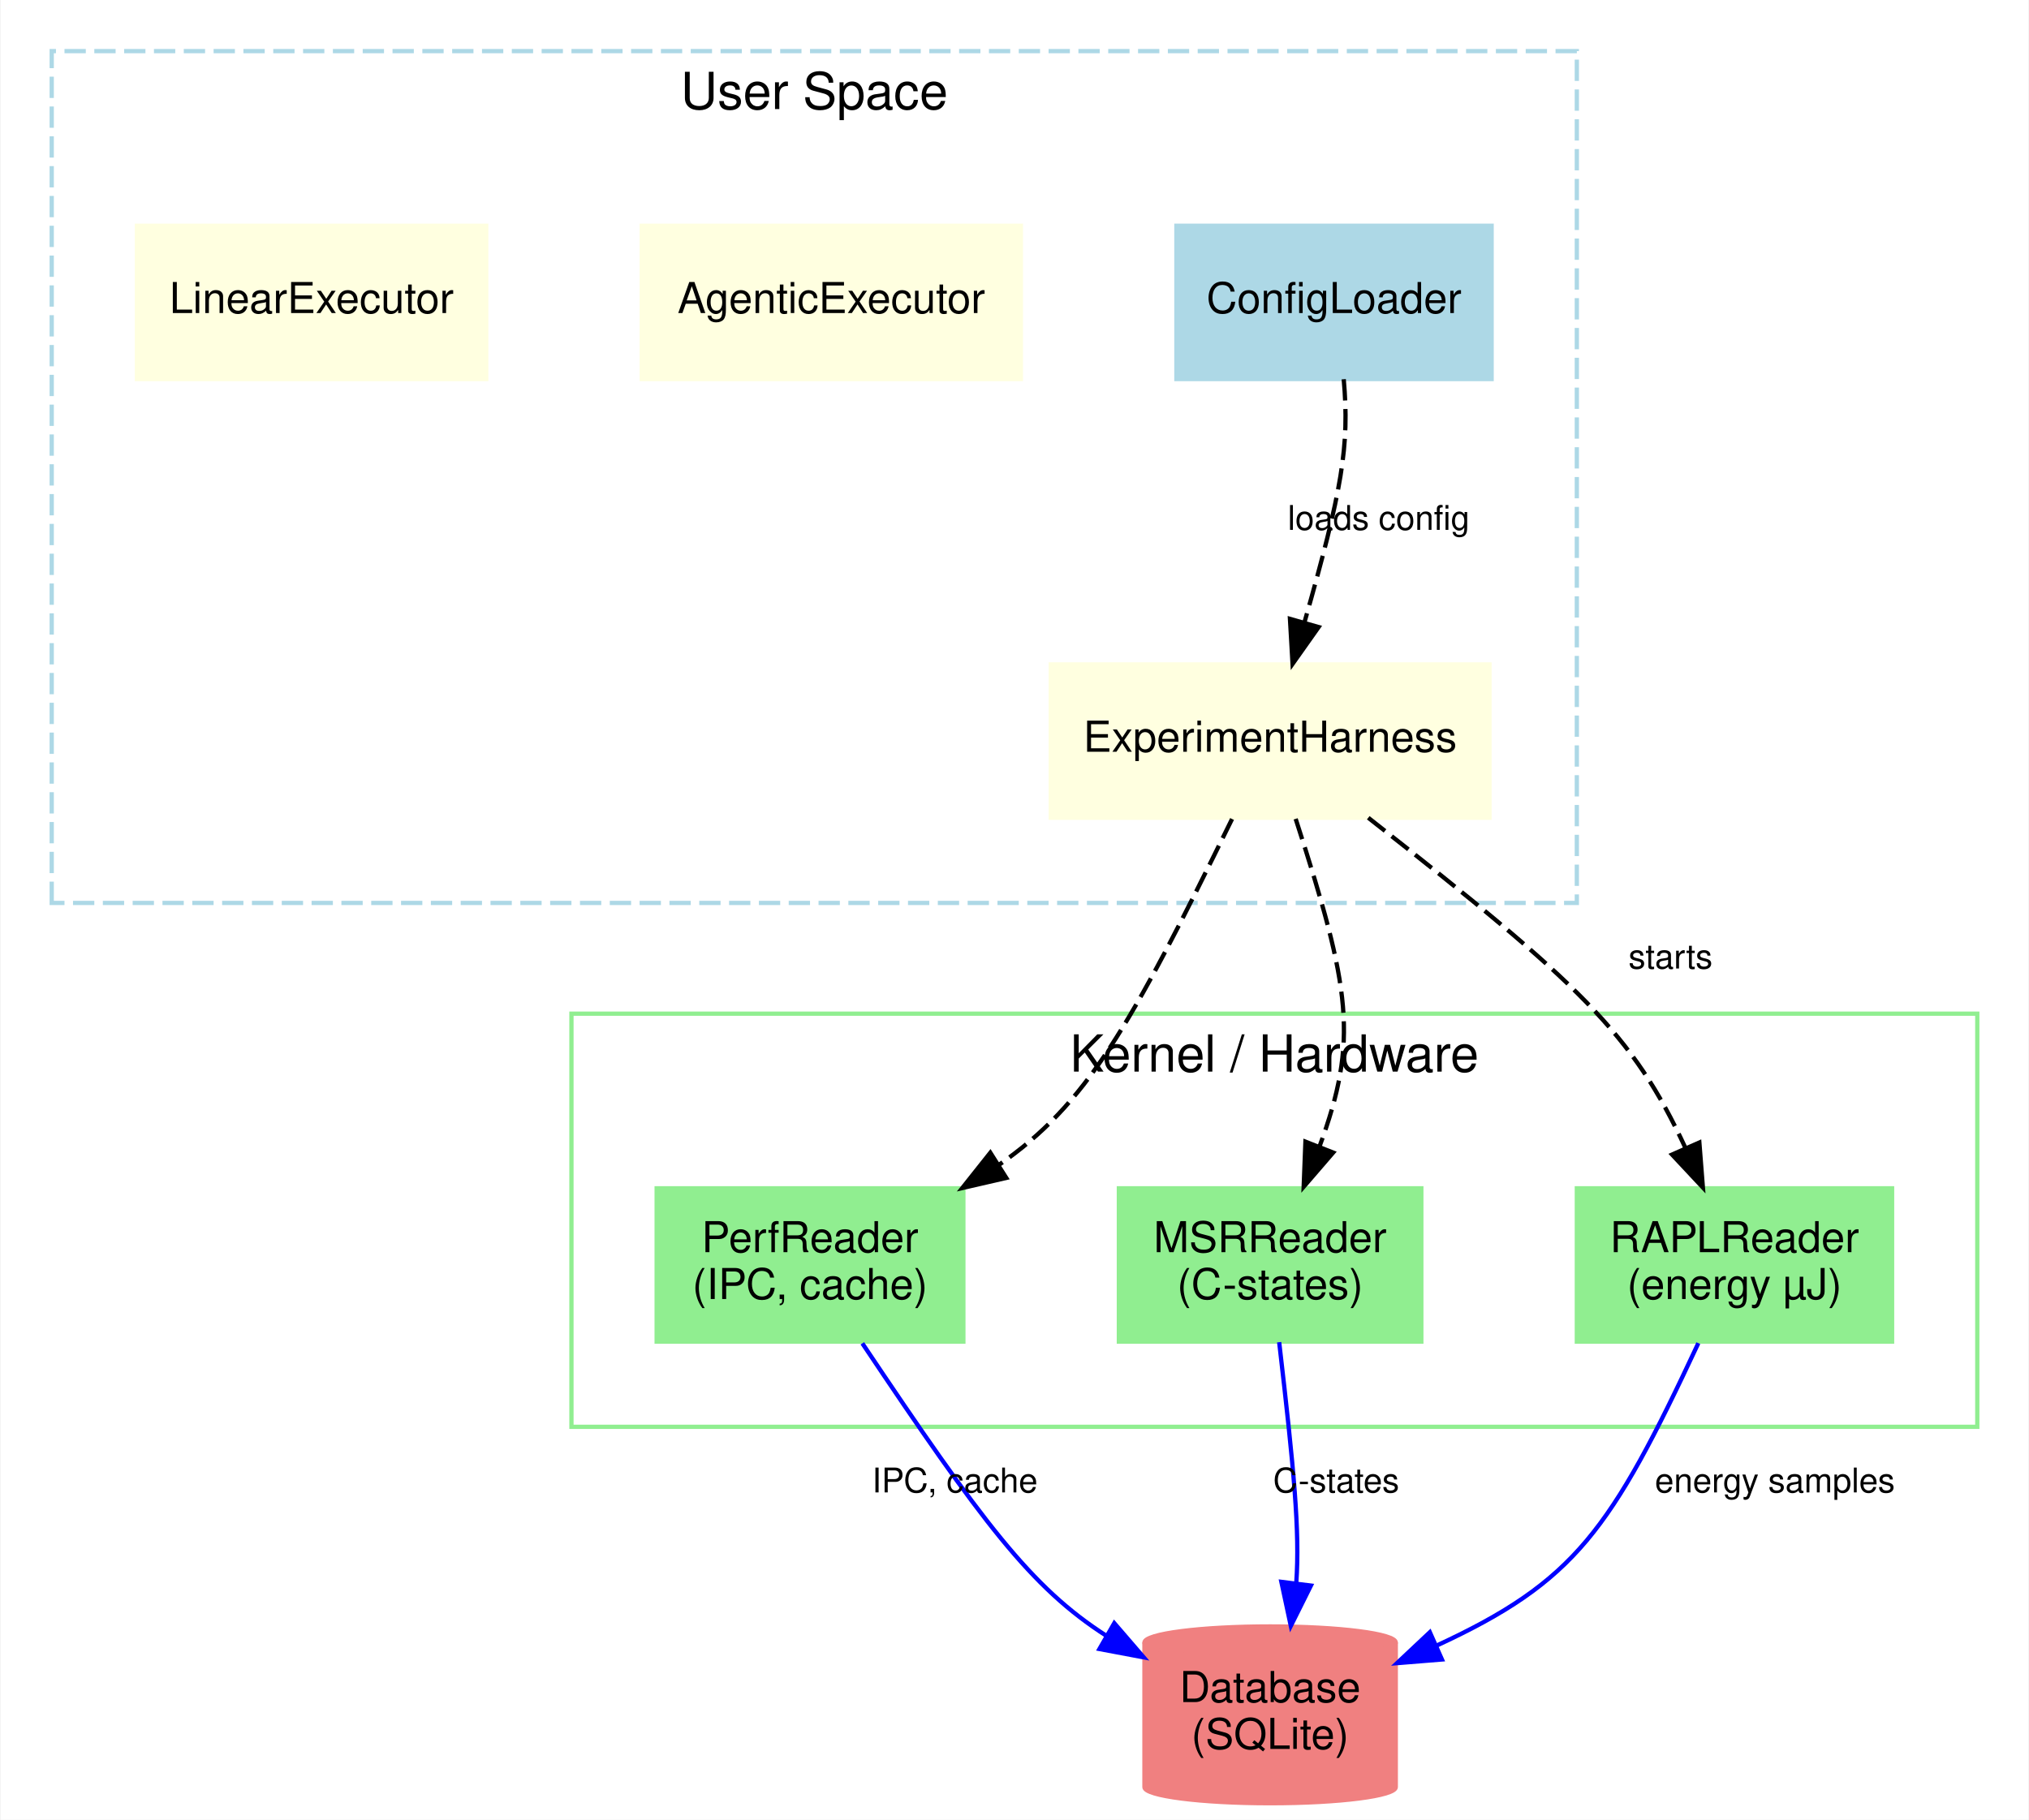
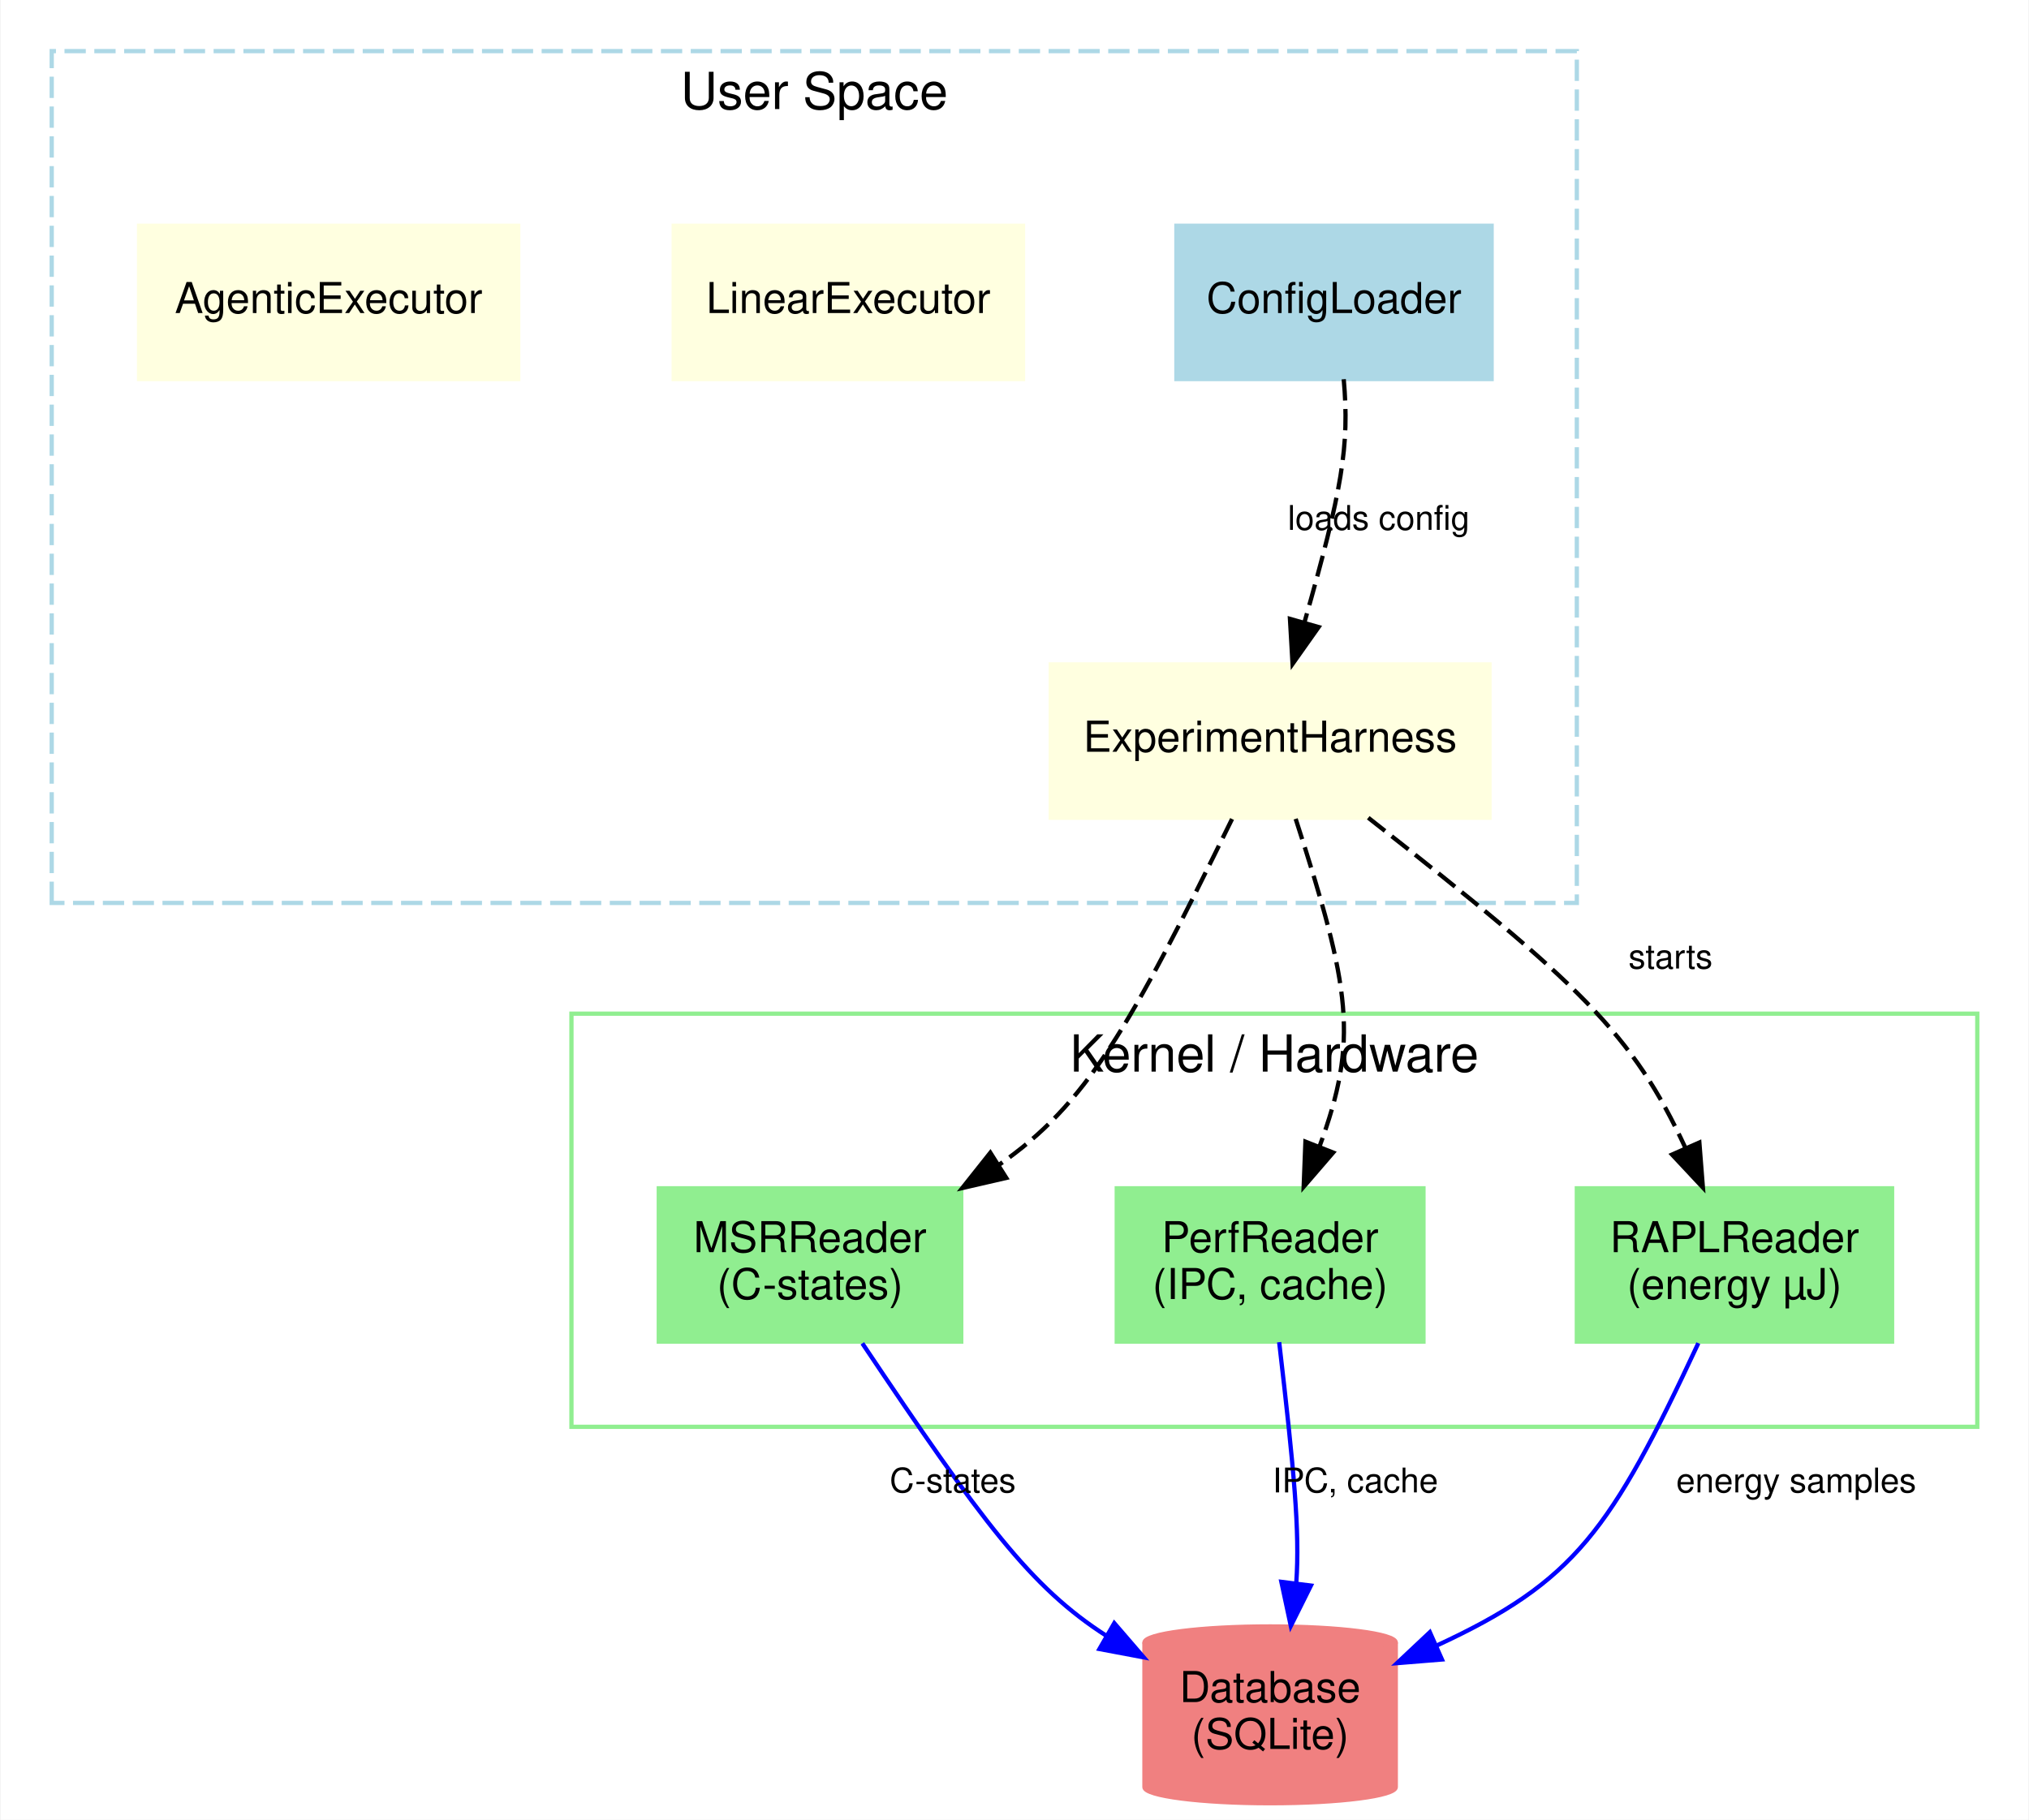
<svg xmlns="http://www.w3.org/2000/svg" width="476pt" height="427pt" viewBox="0.00 0.00 476.00 427.25">
  <g id="graph0" class="graph" transform="scale(1 1) rotate(0) translate(4 423.25)">
    <polygon fill="white" stroke="transparent" points="-4,4 -4,-423.25 472,-423.25 472,4 -4,4" />
    <g id="clust1" class="cluster">
      <polygon fill="none" stroke="lightblue" stroke-dasharray="5,2" points="8,-211.25 8,-411.25 366,-411.25 366,-211.25 8,-211.25" />
      <text text-anchor="middle" x="187" y="-397.65" font-family="Helvetica,sans-Serif" font-size="12.00">User Space</text>
    </g>
    <g id="clust2" class="cluster">
      <polygon fill="none" stroke="lightgreen" points="130,-88.25 130,-185.25 460,-185.25 460,-88.25 130,-88.25" />
      <text text-anchor="middle" x="295" y="-171.65" font-family="Helvetica,sans-Serif" font-size="12.00">Kernel / Hardware</text>
    </g>
    <g id="node1" class="node">
      <polygon fill="lightblue" stroke="lightblue" points="346,-370.25 272,-370.25 272,-334.25 346,-334.25 346,-370.25" />
      <text text-anchor="middle" x="309" y="-349.75" font-family="Helvetica,sans-Serif" font-size="10.00">ConfigLoader</text>
    </g>
-     <g id="node3" class="node">
+     <g id="node4" class="node">
      <polygon fill="lightyellow" stroke="lightyellow" points="345.5,-267.25 242.5,-267.25 242.5,-231.25 345.5,-231.25 345.5,-267.25" />
      <text text-anchor="middle" x="294" y="-246.75" font-family="Helvetica,sans-Serif" font-size="10.00">ExperimentHarness</text>
    </g>
    <g id="edge1" class="edge">
      <path fill="none" stroke="black" stroke-dasharray="5,2" d="M311.28,-334.21C312.68,-318.52 310.89,-308.22 302.08,-277.19" />
      <polygon fill="black" stroke="black" points="305.39,-276.02 299.27,-267.37 298.66,-277.95 305.39,-276.02" />
      <text text-anchor="middle" x="319.5" y="-298.85" font-family="Helvetica,sans-Serif" font-size="8.00">loads config</text>
    </g>
    <g id="node2" class="node">
-       <polygon fill="lightyellow" stroke="lightyellow" points="235.5,-370.25 146.5,-370.25 146.5,-334.25 235.5,-334.25 235.5,-370.25" />
-       <text text-anchor="middle" x="191" y="-349.75" font-family="Helvetica,sans-Serif" font-size="10.00">AgenticExecutor</text>
+       <polygon fill="lightyellow" stroke="lightyellow" points="236,-370.25 154,-370.25 154,-334.25 236,-334.25 236,-370.25" />
+       <text text-anchor="middle" x="195" y="-349.75" font-family="Helvetica,sans-Serif" font-size="10.00">LinearExecutor</text>
+     </g>
+     <g id="node3" class="node">
+       <polygon fill="lightyellow" stroke="lightyellow" points="117.5,-370.25 28.5,-370.25 28.5,-334.25 117.5,-334.25 117.5,-370.25" />
+       <text text-anchor="middle" x="73" y="-349.75" font-family="Helvetica,sans-Serif" font-size="10.00">AgenticExecutor</text>
    </g>
    <g id="node5" class="node">
-       <polygon fill="lightgreen" stroke="lightgreen" points="222,-144.25 150,-144.25 150,-108.25 222,-108.25 222,-144.25" />
-       <text text-anchor="middle" x="186" y="-129.25" font-family="Helvetica,sans-Serif" font-size="10.00">PerfReader</text>
-       <text text-anchor="middle" x="186" y="-118.25" font-family="Helvetica,sans-Serif" font-size="10.00">(IPC, cache)</text>
+       <polygon fill="lightgreen" stroke="lightgreen" points="221.5,-144.25 150.5,-144.25 150.5,-108.25 221.5,-108.25 221.5,-144.25" />
+       <text text-anchor="middle" x="186" y="-129.25" font-family="Helvetica,sans-Serif" font-size="10.00">MSRReader</text>
+       <text text-anchor="middle" x="186" y="-118.25" font-family="Helvetica,sans-Serif" font-size="10.00">(C-states)</text>
    </g>
-     <g id="edge4" class="edge">
+     <g id="edge3" class="edge">
      <path fill="none" stroke="black" stroke-dasharray="5,2" d="M285.07,-230.96C260.9,-181.65 250.87,-163.94 230.23,-149.67" />
      <polygon fill="black" stroke="black" points="232.07,-146.69 221.74,-144.31 228.33,-152.61 232.07,-146.69" />
    </g>
    <g id="node6" class="node">
-       <polygon fill="lightgreen" stroke="lightgreen" points="329.5,-144.25 258.5,-144.25 258.5,-108.25 329.5,-108.25 329.5,-144.25" />
-       <text text-anchor="middle" x="294" y="-129.25" font-family="Helvetica,sans-Serif" font-size="10.00">MSRReader</text>
-       <text text-anchor="middle" x="294" y="-118.25" font-family="Helvetica,sans-Serif" font-size="10.00">(C-states)</text>
+       <polygon fill="lightgreen" stroke="lightgreen" points="330,-144.25 258,-144.25 258,-108.25 330,-108.25 330,-144.25" />
+       <text text-anchor="middle" x="294" y="-129.25" font-family="Helvetica,sans-Serif" font-size="10.00">PerfReader</text>
+       <text text-anchor="middle" x="294" y="-118.25" font-family="Helvetica,sans-Serif" font-size="10.00">(IPC, cache)</text>
    </g>
-     <g id="edge3" class="edge">
+     <g id="edge4" class="edge">
      <path fill="none" stroke="black" stroke-dasharray="5,2" d="M300,-230.99C312.93,-191.08 314.8,-179.02 305.59,-154.05" />
      <polygon fill="black" stroke="black" points="308.8,-152.64 301.88,-144.61 302.29,-155.2 308.8,-152.64" />
    </g>
    <g id="node7" class="node">
      <polygon fill="lightgreen" stroke="lightgreen" points="440,-144.25 366,-144.25 366,-108.25 440,-108.25 440,-144.25" />
      <text text-anchor="middle" x="403" y="-129.25" font-family="Helvetica,sans-Serif" font-size="10.00">RAPLReader</text>
      <text text-anchor="middle" x="403" y="-118.25" font-family="Helvetica,sans-Serif" font-size="10.00">(energy µJ)</text>
    </g>
    <g id="edge2" class="edge">
      <path fill="none" stroke="black" stroke-dasharray="5,2" d="M317.04,-231.25C366.86,-192.15 379.06,-180.55 391.49,-153.73" />
      <polygon fill="black" stroke="black" points="394.76,-155 395.59,-144.43 388.35,-152.17 394.76,-155" />
      <text text-anchor="middle" x="388" y="-195.85" font-family="Helvetica,sans-Serif" font-size="8.00">starts</text>
    </g>
-     <g id="node4" class="node">
-       <polygon fill="lightyellow" stroke="lightyellow" points="110,-370.25 28,-370.25 28,-334.25 110,-334.25 110,-370.25" />
-       <text text-anchor="middle" x="69" y="-349.75" font-family="Helvetica,sans-Serif" font-size="10.00">LinearExecutor</text>
-     </g>
    <g id="node8" class="node">
      <path fill="lightcoral" stroke="lightcoral" d="M323.5,-37.6C323.5,-39.68 310.28,-41.38 294,-41.38 277.72,-41.38 264.5,-39.68 264.5,-37.6 264.5,-37.6 264.5,-3.65 264.5,-3.65 264.5,-1.57 277.72,0.13 294,0.13 310.28,0.13 323.5,-1.57 323.5,-3.65 323.5,-3.65 323.5,-37.6 323.5,-37.6" />
      <path fill="none" stroke="lightcoral" d="M323.5,-37.6C323.5,-35.52 310.28,-33.83 294,-33.83 277.72,-33.83 264.5,-35.52 264.5,-37.6" />
      <text text-anchor="middle" x="294" y="-23.62" font-family="Helvetica,sans-Serif" font-size="10.00">Database</text>
      <text text-anchor="middle" x="294" y="-12.62" font-family="Helvetica,sans-Serif" font-size="10.00">(SQLite)</text>
    </g>
-     <g id="edge7" class="edge">
+     <g id="edge6" class="edge">
      <path fill="none" stroke="blue" d="M198.28,-107.85C226.35,-65.96 237.89,-50.48 255.65,-39.13" />
      <polygon fill="blue" stroke="blue" points="257.42,-42.15 264.34,-34.12 253.93,-36.08 257.42,-42.15" />
-       <text text-anchor="middle" x="220" y="-72.85" font-family="Helvetica,sans-Serif" font-size="8.00">IPC, cache</text>
+       <text text-anchor="middle" x="219.5" y="-72.85" font-family="Helvetica,sans-Serif" font-size="8.00">C-states</text>
    </g>
-     <g id="edge6" class="edge">
+     <g id="edge7" class="edge">
      <path fill="none" stroke="blue" d="M296.13,-108.12C299.64,-77.94 300.98,-63.67 300.15,-51.73" />
      <polygon fill="blue" stroke="blue" points="303.58,-50.97 298.86,-41.49 296.64,-51.85 303.58,-50.97" />
-       <text text-anchor="middle" x="309.5" y="-72.85" font-family="Helvetica,sans-Serif" font-size="8.00">C-states</text>
+       <text text-anchor="middle" x="314" y="-72.85" font-family="Helvetica,sans-Serif" font-size="8.00">IPC, cache</text>
    </g>
    <g id="edge5" class="edge">
      <path fill="none" stroke="blue" d="M394.52,-107.89C373.95,-63.86 365.59,-51.93 333.1,-36.89" />
      <polygon fill="blue" stroke="blue" points="334.34,-33.62 323.78,-32.76 331.5,-40.02 334.34,-33.62" />
-       <text text-anchor="middle" x="412.5" y="-72.85" font-family="Helvetica,sans-Serif" font-size="8.00">energy samples</text>
+       <text text-anchor="middle" x="417.5" y="-72.85" font-family="Helvetica,sans-Serif" font-size="8.00">energy samples</text>
    </g>
  </g>
</svg>
